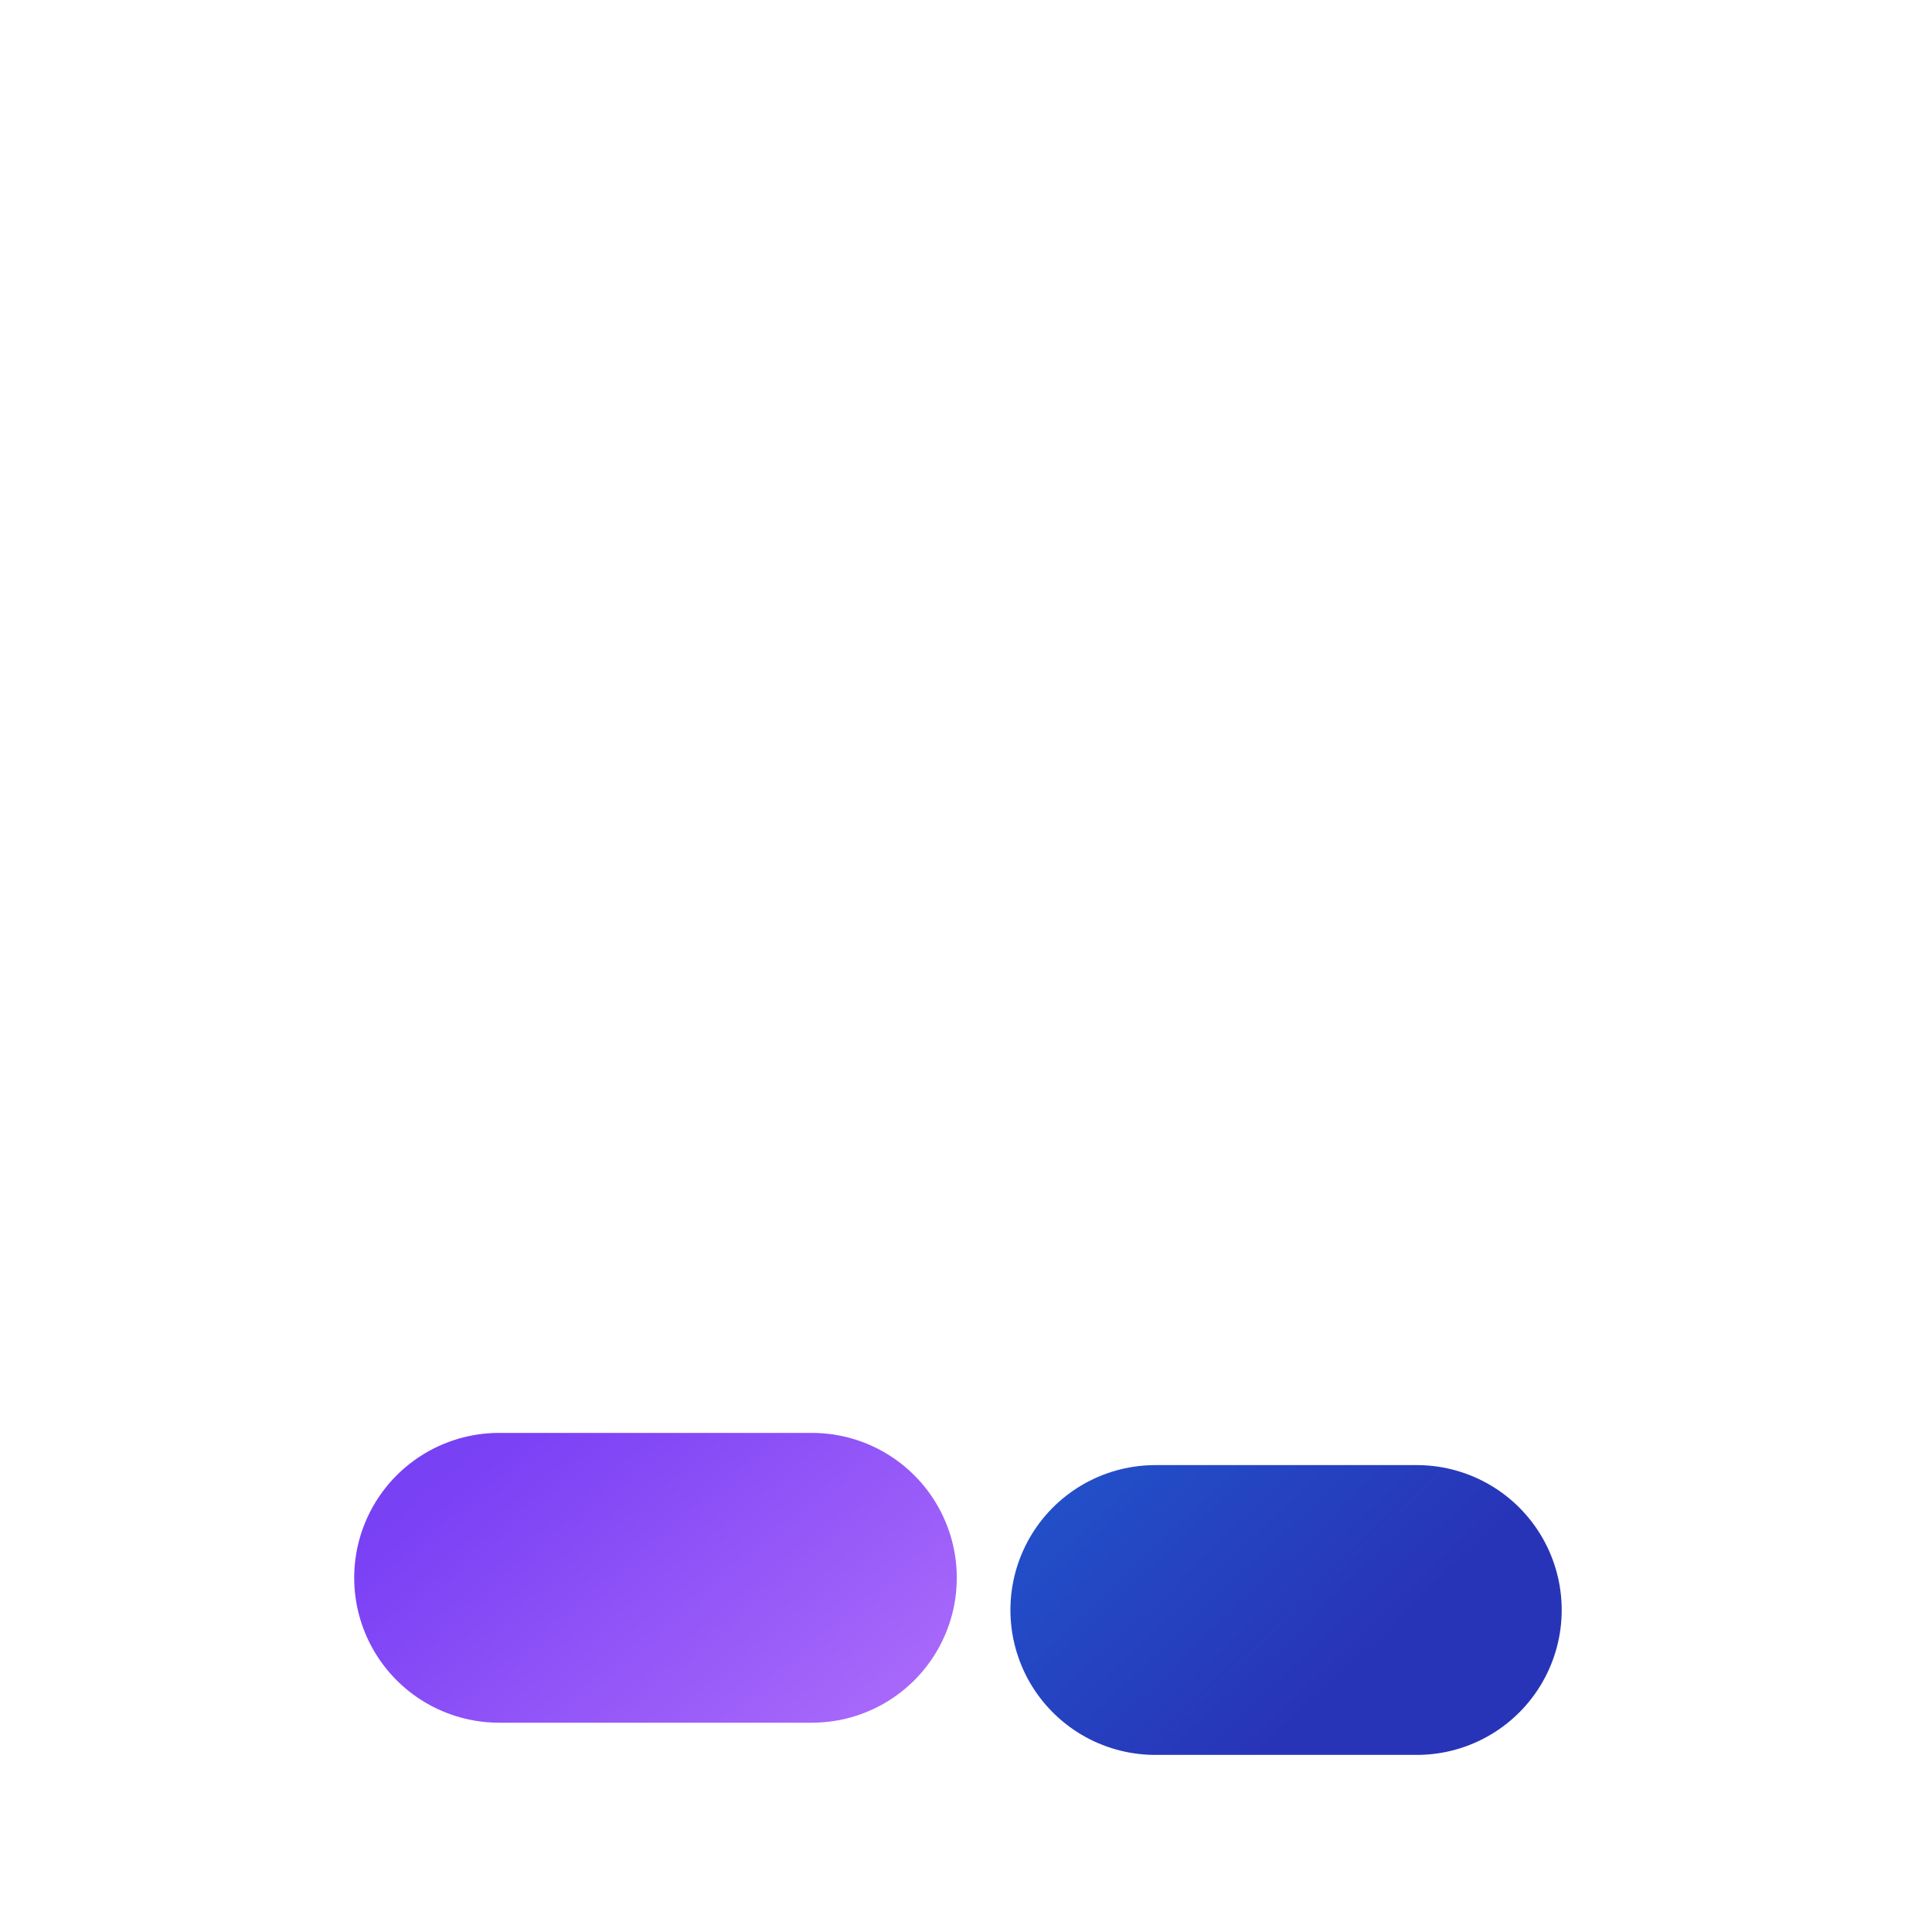
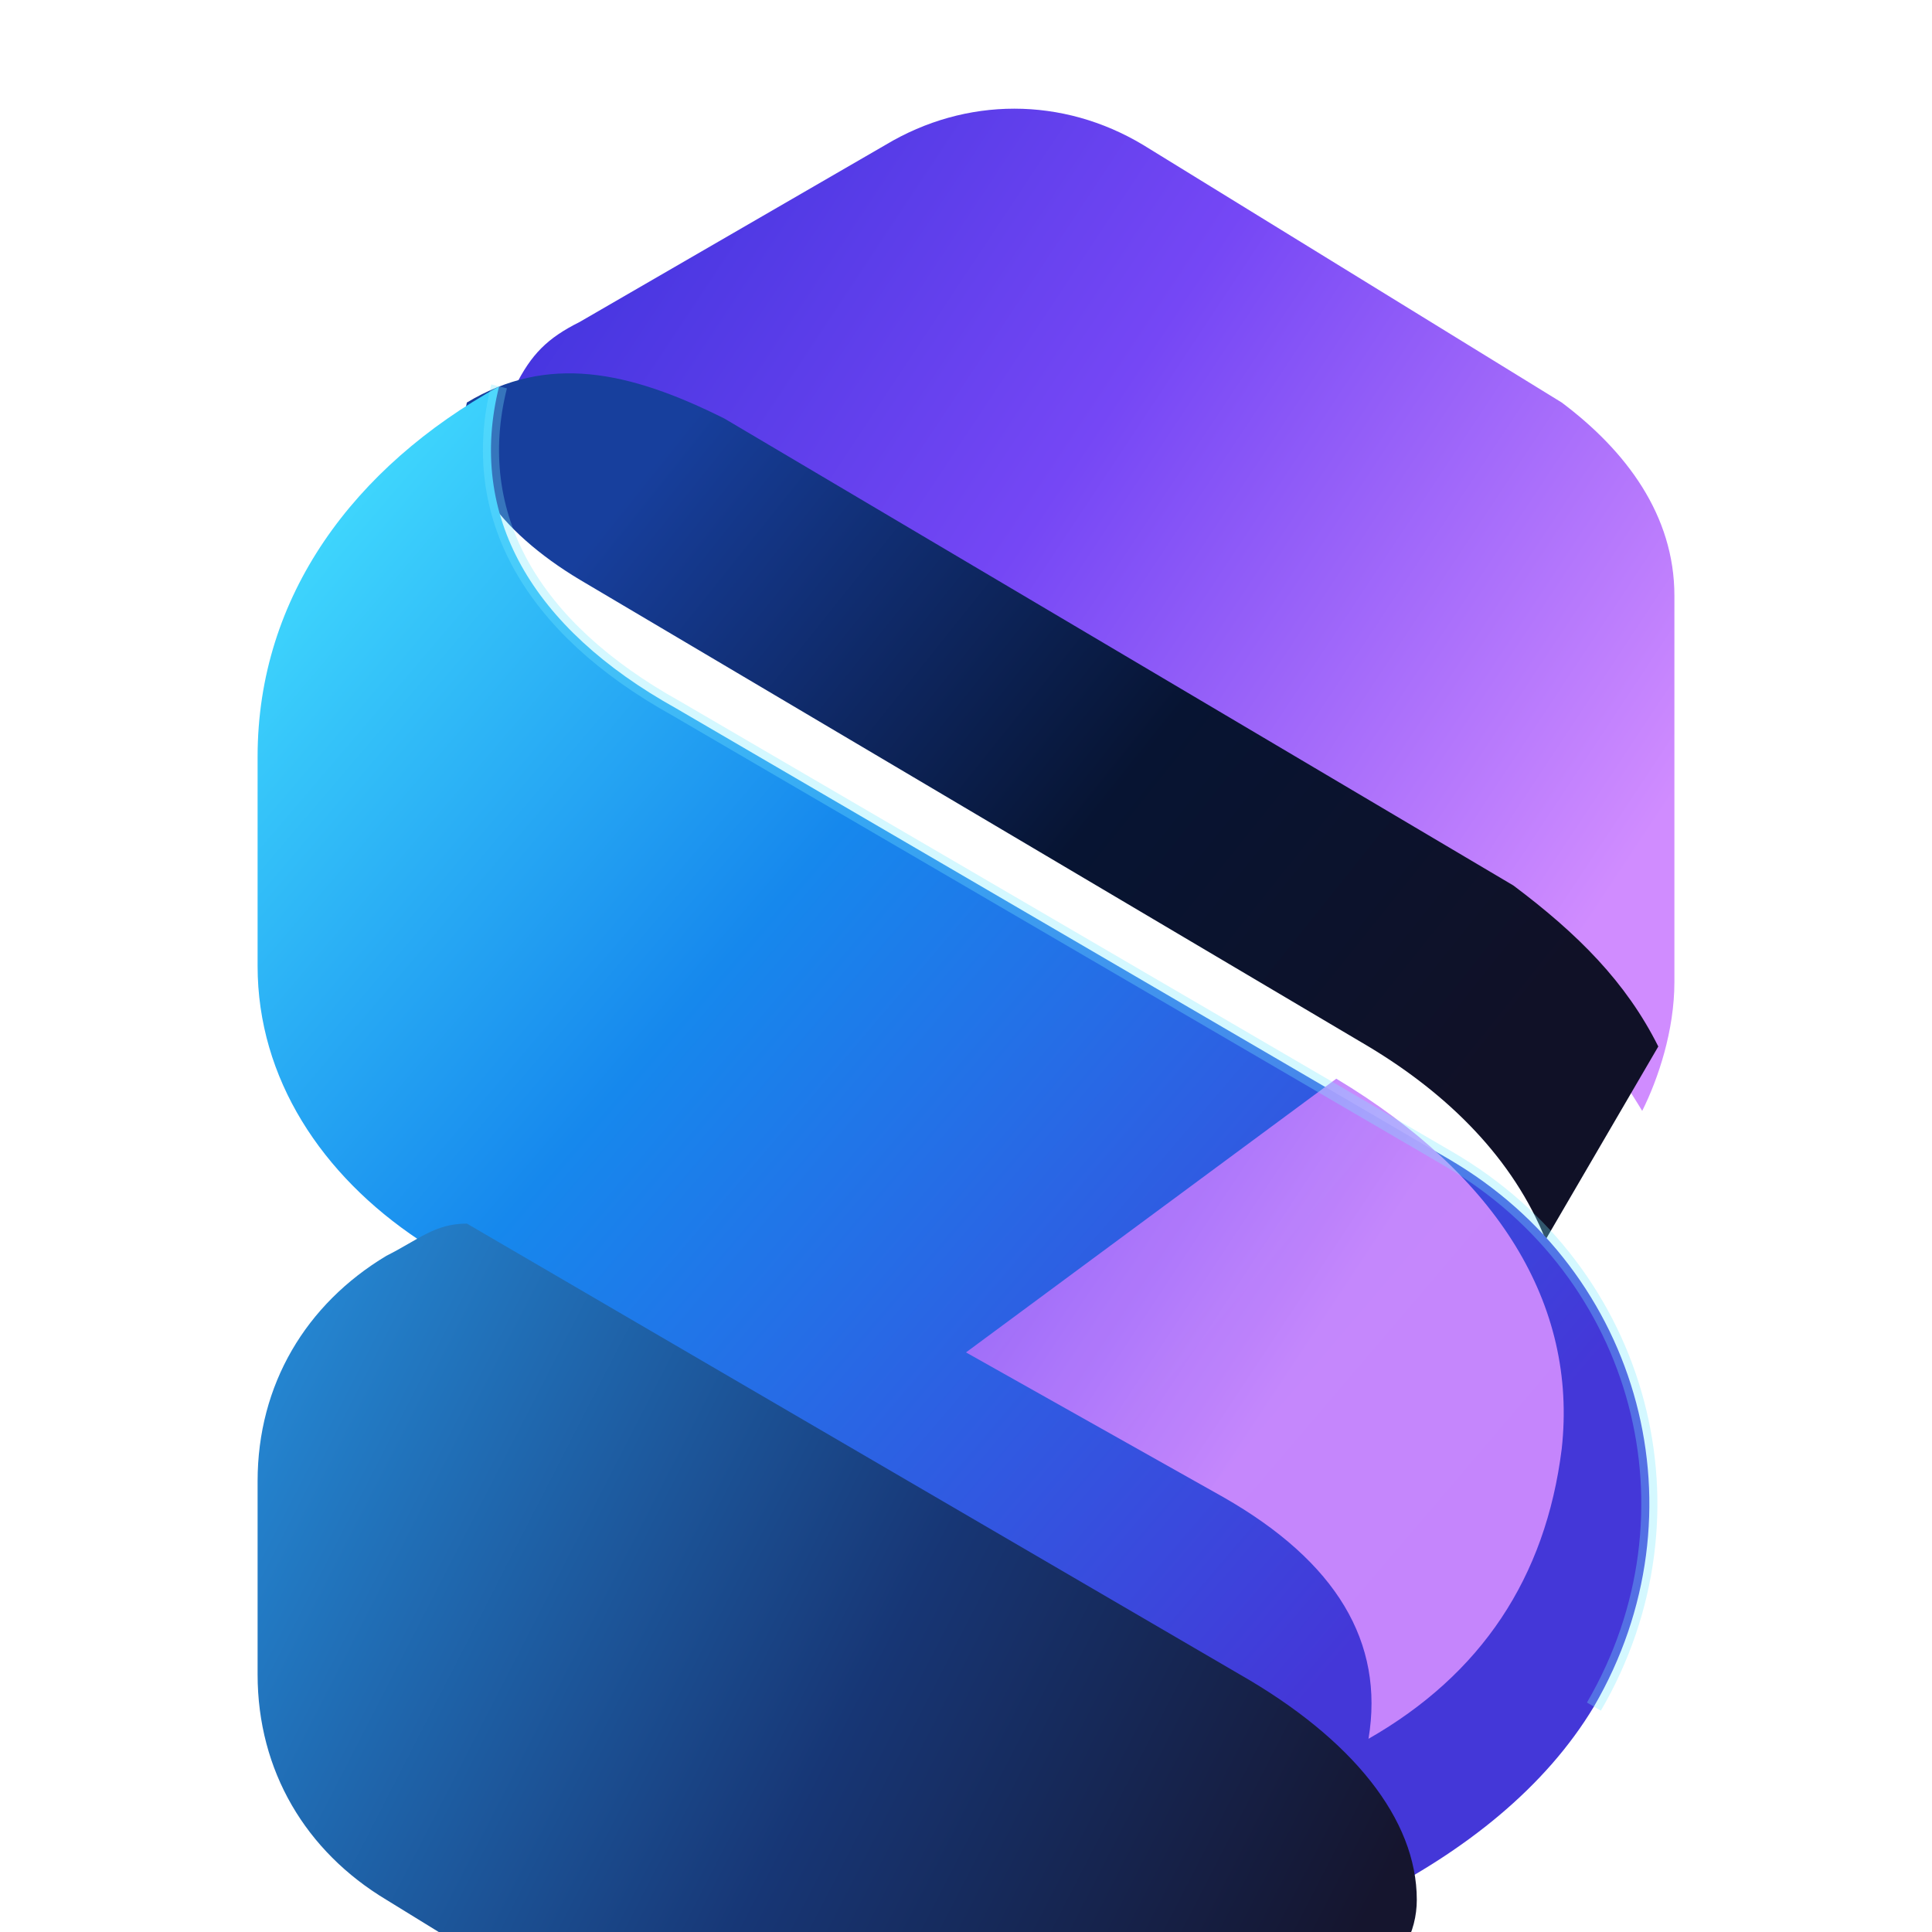
<svg xmlns="http://www.w3.org/2000/svg" viewBox="0 0 120 120" role="img" aria-label="Syncora loading">
  <defs>
-     <linearGradient id="blue" x1="18" y1="18" x2="92" y2="96" gradientUnits="userSpaceOnUse">
-       <stop stop-color="#37dcff" />
-       <stop offset=".42" stop-color="#1687ec" />
-       <stop offset="1" stop-color="#2834b8" />
+     <linearGradient id="top" x1="28" y1="10" x2="99" y2="57" gradientUnits="userSpaceOnUse">
+       <stop stop-color="#3730d9" />
+       <stop offset=".5" stop-color="#7547f5" />
+       <stop offset="1" stop-color="#d08cff" />
+       <animate attributeName="x1" values="18;42;18" dur="10s" repeatCount="indefinite" />
+       <animate attributeName="x2" values="90;112;90" dur="10s" repeatCount="indefinite" />
    </linearGradient>
-     <linearGradient id="violet" x1="35" y1="15" x2="104" y2="98" gradientUnits="userSpaceOnUse">
-       <stop stop-color="#3631dd" />
-       <stop offset=".52" stop-color="#7c42f5" />
-       <stop offset="1" stop-color="#d18cff" />
+     <linearGradient id="middle" x1="16" y1="30" x2="91" y2="94" gradientUnits="userSpaceOnUse">
+       <stop stop-color="#44e0ff" />
+       <stop offset=".42" stop-color="#1688ed" />
+       <stop offset="1" stop-color="#4437d8" />
+       <animate attributeName="y1" values="22;42;22" dur="10s" repeatCount="indefinite" />
+       <animate attributeName="y2" values="86;108;86" dur="10s" repeatCount="indefinite" />
    </linearGradient>
-     <linearGradient id="shine" x1="0" y1="0" x2="1" y2="0">
-       <stop stop-color="white" stop-opacity="0" />
-       <stop offset=".5" stop-color="white" stop-opacity=".8" />
-       <stop offset="1" stop-color="white" stop-opacity="0" />
+     <linearGradient id="bottom" x1="17" y1="74" x2="89" y2="111" gradientUnits="userSpaceOnUse">
+       <stop stop-color="#268fdc" />
+       <stop offset=".58" stop-color="#173675" />
+       <stop offset="1" stop-color="#15152e" />
    </linearGradient>
-     <clipPath id="mark">
-       <path d="M88 18H47c-15 0-21 19-8 27l42 25c13 8 7 28-8 28H31" />
-       <path d="M31 22h40c15 0 21 19 8 27L38 73c-13 8-7 27 8 27h42" />
-     </clipPath>
+     <linearGradient id="depth" x1="42" y1="27" x2="92" y2="67" gradientUnits="userSpaceOnUse">
+       <stop stop-color="#173f9d" />
+       <stop offset=".55" stop-color="#071432" />
+       <stop offset="1" stop-color="#101127" />
+     </linearGradient>
  </defs>
-   <g fill="none" stroke-width="18" stroke-linecap="round" stroke-linejoin="round">
-     <path class="ribbon ribbon-blue" stroke="url(#blue)" d="M31 22h40c15 0 21 19 8 27L38 73c-13 8-7 27 8 27h42" />
-     <path class="ribbon ribbon-violet" stroke="url(#violet)" d="M88 18H47c-15 0-21 19-8 27l42 25c13 8 7 28-8 28H31" />
+   <g class="mark">
+     <path fill="url(#top)" d="M36 20 55 9c5-3 11-3 16 0l26 16c4 3 7 7 7 12v24c0 3-1 6-2 8-3-5-7-9-12-12L43 29c-5-3-8-5-11-5 1-2 2-3 4-4Z" />
+     <path fill="url(#depth)" d="M29 25c5-3 10-2 16 1l49 29c4 3 7 6 9 10l-7 12c-2-5-6-9-11-12L36 36c-5-3-8-7-7-11Z" />
+     <path fill="url(#middle)" d="M31 24c-9 5-15 13-15 23v13c0 7 4 13 10 17l49 29c5 3 9 7 10 12 6-3 11-7 14-12 7-12 3-27-9-34L42 44c-9-5-13-12-11-20Z" />
+     <path fill="url(#top)" d="M83 67c10 6 15 14 14 23-1 8-5 14-12 18 1-6-2-11-9-15L60 84l23-17Z" opacity=".92" />
+     <path fill="url(#bottom)" d="M24 78c-5 3-8 8-8 14v12c0 6 3 11 8 14l26 16c5 3 11 3 16 0l19-11c2-1 3-3 3-5 0-5-4-10-11-14L29 76c-2 0-3 1-5 2Z" />
+     <path fill="none" stroke="#77e8ff" stroke-opacity=".32" stroke-width="1" d="M31 24c-2 8 2 15 11 20l48 28c12 7 16 22 9 34" />
  </g>
-   <rect class="shine" x="-45" y="0" width="34" height="120" fill="url(#shine)" clip-path="url(#mark)" transform="skewX(-18)" />
  <style>
-     .ribbon{stroke-dasharray:190;stroke-dashoffset:190;animation:draw 1.8s cubic-bezier(.4,0,.2,1) infinite}
-     .ribbon-violet{animation-delay:.16s}.shine{animation:shine 1.8s ease-in-out infinite;animation-delay:.72s}
-     @keyframes draw{0%{stroke-dashoffset:190;opacity:.35}42%,82%{stroke-dashoffset:0;opacity:1}100%{stroke-dashoffset:0;opacity:.35}}
-     @keyframes shine{0%,42%{transform:translateX(0) skewX(-18deg);opacity:0}58%{opacity:.9}82%,100%{transform:translateX(190px) skewX(-18deg);opacity:0}}
-     @media(prefers-reduced-motion:reduce){.ribbon{animation:none;stroke-dashoffset:0;opacity:1}.shine{display:none}}
+     .mark{transform-origin:60px 70px;animation:settle 2.2s cubic-bezier(.2,.7,.2,1) infinite}
+     @keyframes settle{0%{opacity:.72;transform:translateY(1px)}45%,82%{opacity:1;transform:translateY(0)}100%{opacity:.72;transform:translateY(1px)}}
+     @media(prefers-reduced-motion:reduce){.mark{animation:none}animate{display:none}}
  </style>
</svg>
